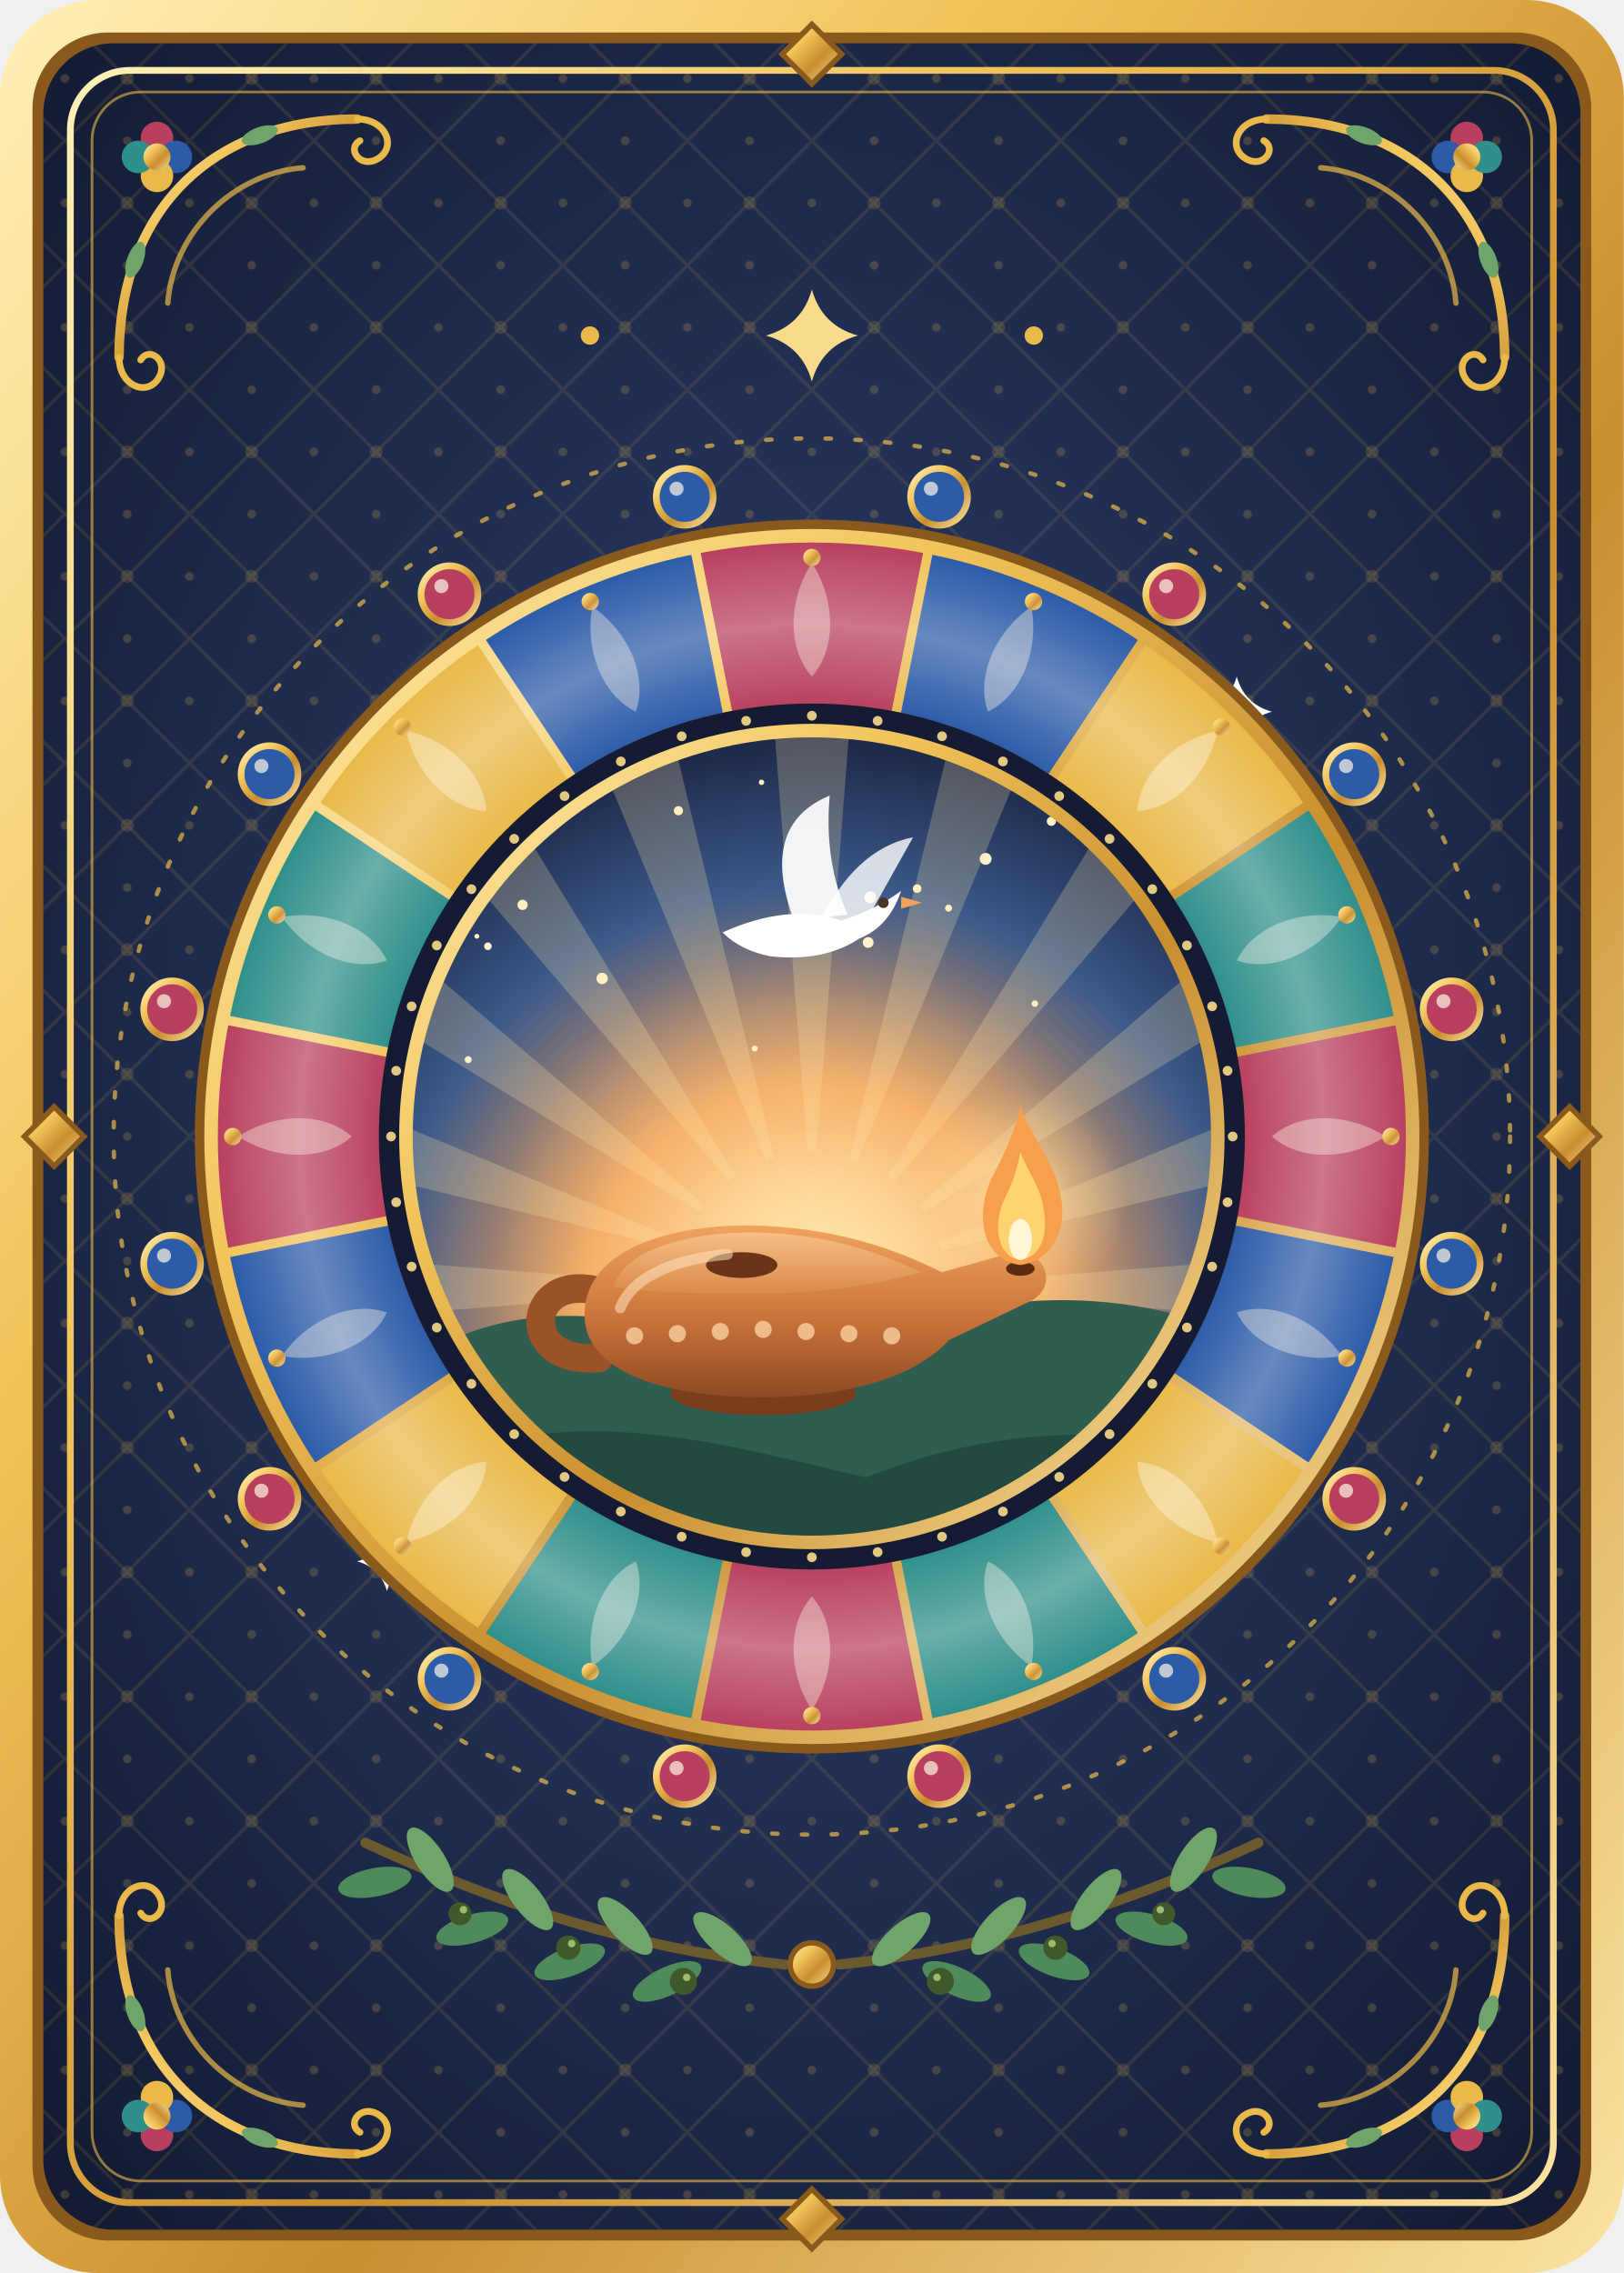
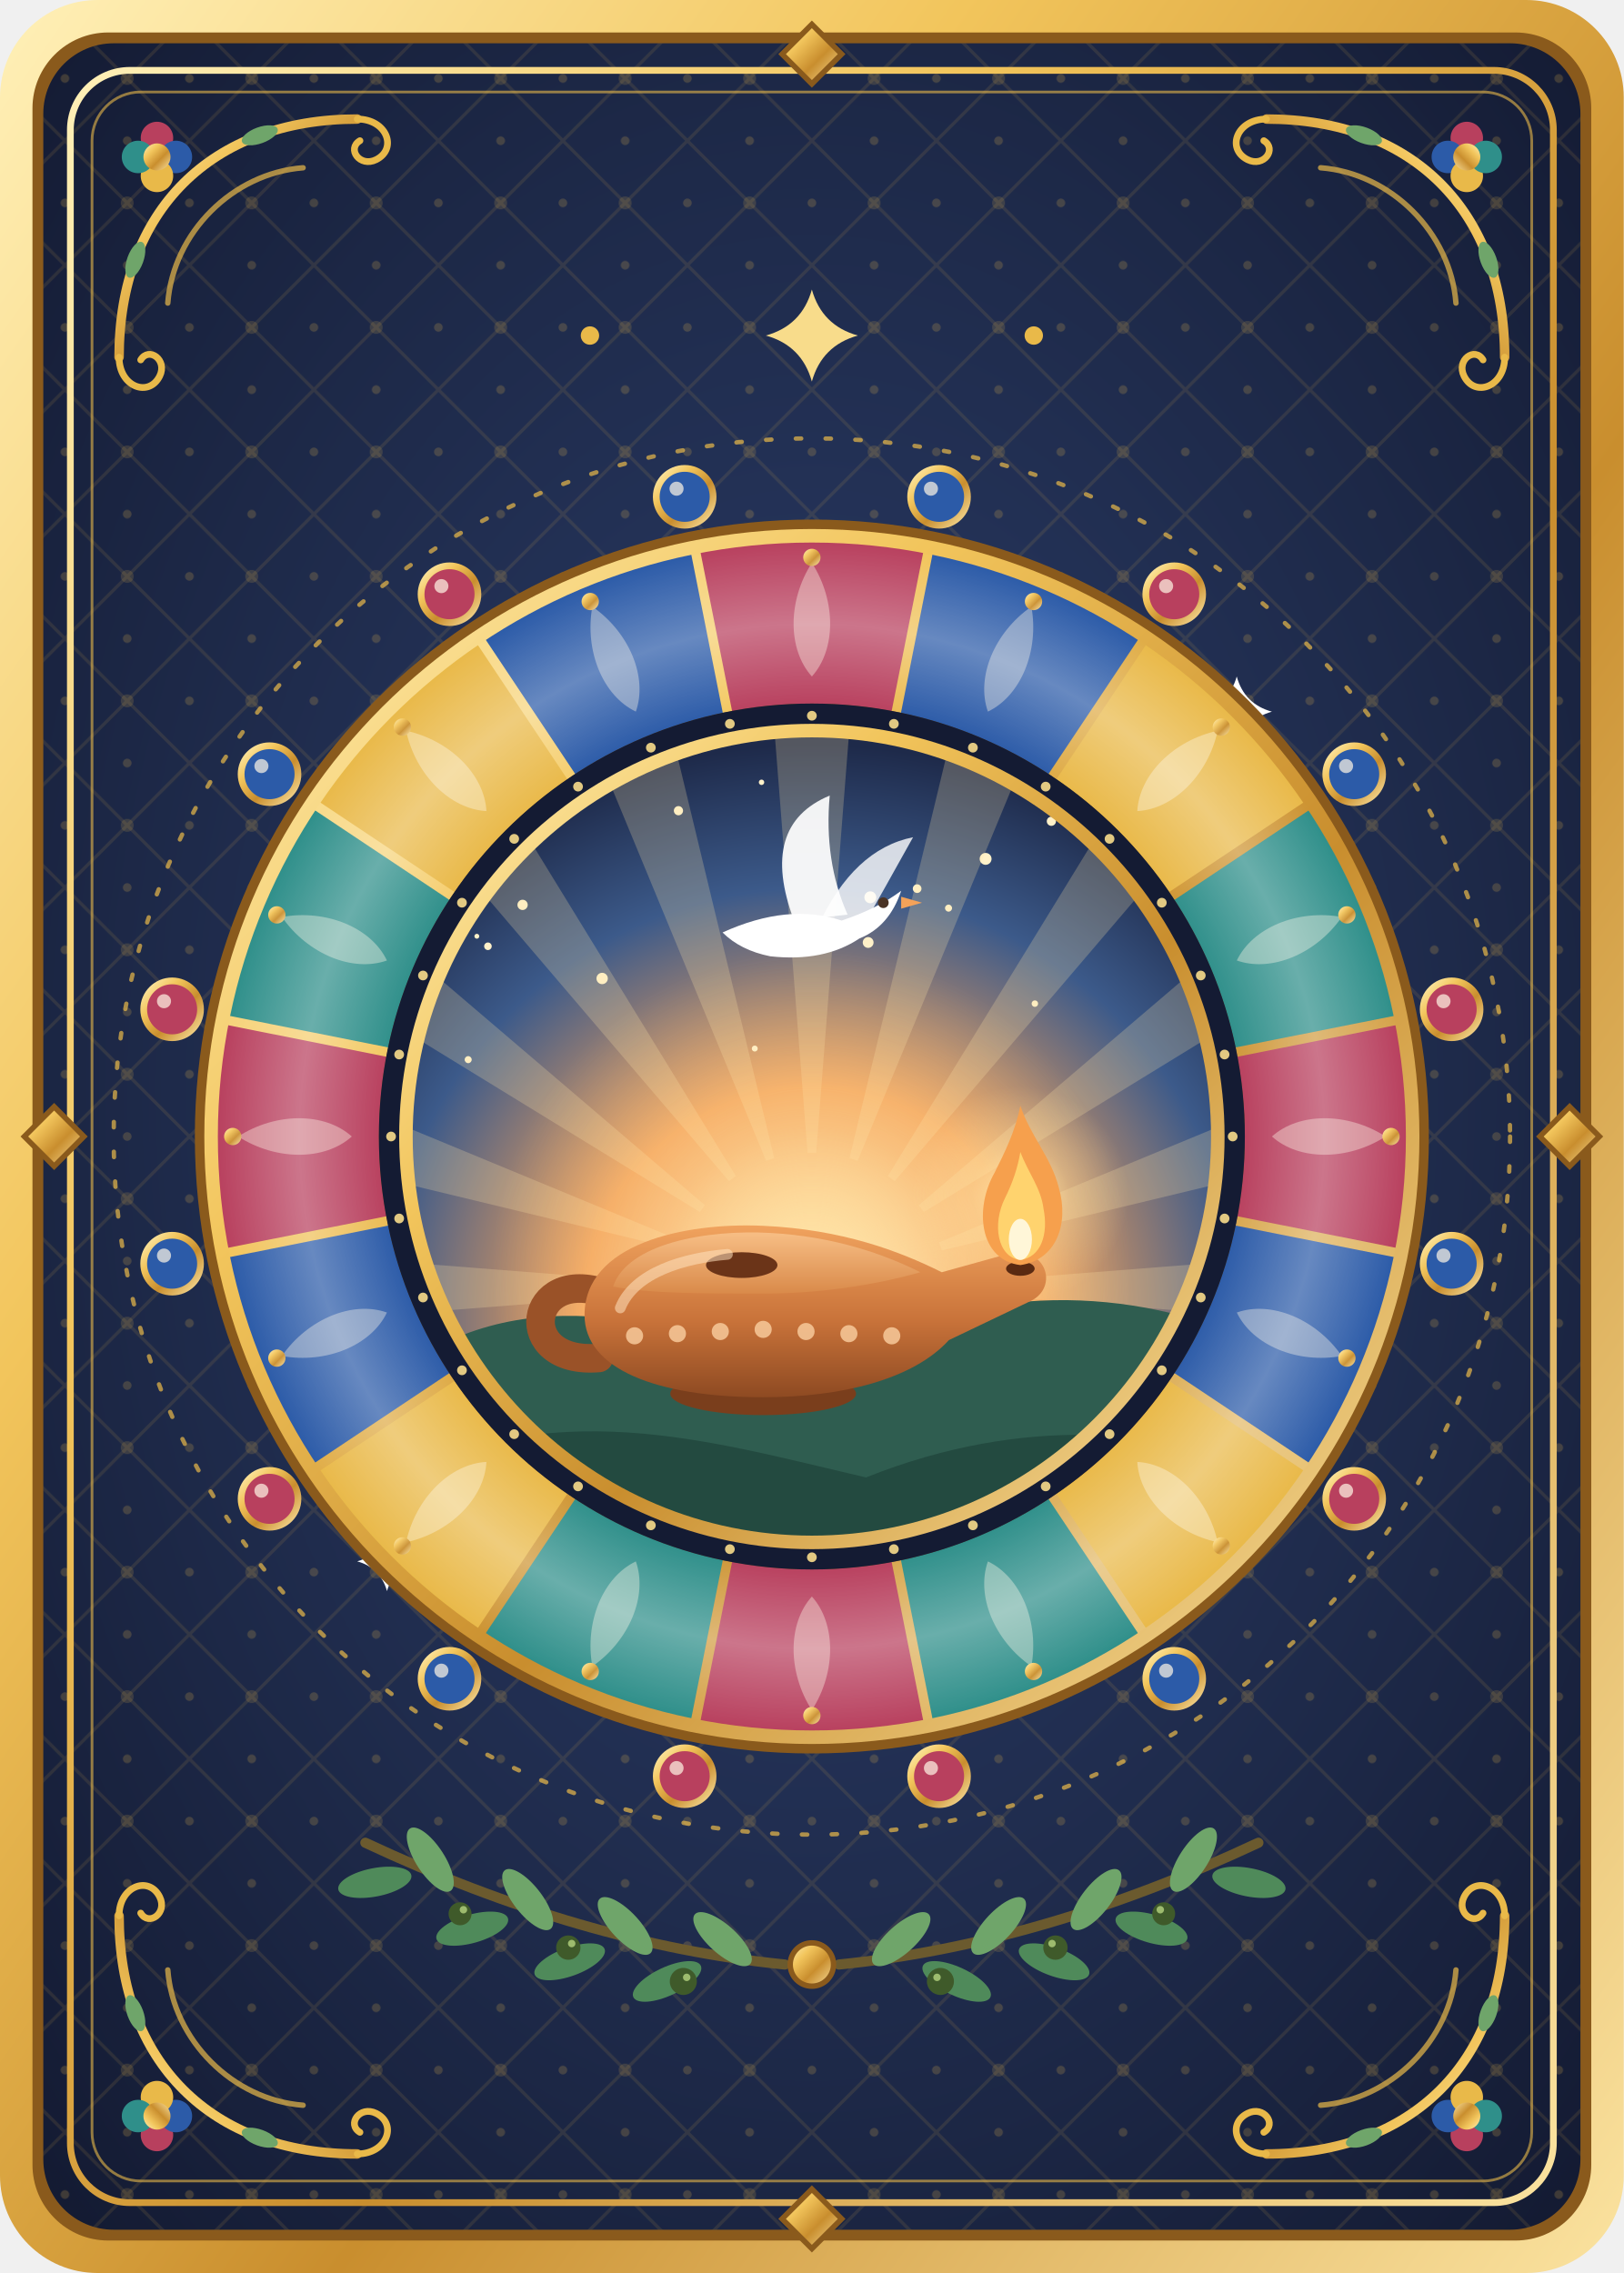
<svg xmlns="http://www.w3.org/2000/svg" viewBox="0 0 600 840" width="600" height="840">
  <style>
  .tw{animation:tw 3.2s ease-in-out infinite}
  .tw2{animation:tw 4.6s ease-in-out infinite .8s}
  .tw3{animation:tw 2.6s ease-in-out infinite 1.6s}
  .fl{transform-box:fill-box;transform-origin:50% 100%;animation:fl 1.6s ease-in-out infinite}
  .glow{animation:gl 3.4s ease-in-out infinite}
  .drift{animation:dr 14s ease-in-out infinite alternate}
  .bob{transform-box:fill-box;transform-origin:50% 50%;animation:bob 5s ease-in-out infinite}
  .shim{animation:sh 7s ease-in-out infinite 1s}
  .spin{transform-box:fill-box;transform-origin:50% 50%;animation:spin 40s linear infinite}
  @keyframes tw{0%,100%{opacity:1}50%{opacity:.35}}
  @keyframes fl{0%,100%{transform:scale(1,1) rotate(0)}30%{transform:scale(.94,1.07) rotate(-2deg)}65%{transform:scale(1.04,.95) rotate(2deg)}}
  @keyframes gl{0%,100%{opacity:.95}50%{opacity:.7}}
  @keyframes dr{from{transform:translateX(-18px)}to{transform:translateX(18px)}}
  @keyframes bob{0%,100%{transform:translateY(0)}50%{transform:translateY(-6px)}}
  @keyframes sh{0%{transform:translateX(0) skewX(-18deg)}28%,100%{transform:translateX(1000px) skewX(-18deg)}}
  @keyframes spin{to{transform:rotate(360deg)}}
  @media (prefers-reduced-motion:reduce){.tw,.tw2,.tw3,.fl,.glow,.drift,.bob,.shim,.spin{animation:none}.shim{opacity:0}}
</style>
  <defs>
    <radialGradient id="cb_bg" cx="0.5" cy="0.48" r="0.7">
      <stop offset="0" stop-color="#2C3E6B" />
      <stop offset="0.6" stop-color="#1E2A4A" />
      <stop offset="1" stop-color="#141B33" />
    </radialGradient>
    <linearGradient id="cb_gd" x1="0" y1="0" x2="1" y2="1">
      <stop offset="0" stop-color="#FFF0B8" />
      <stop offset="0.3" stop-color="#F2C55C" />
      <stop offset="0.6" stop-color="#C98E2E" />
      <stop offset="1" stop-color="#FBE3A0" />
    </linearGradient>
    <radialGradient id="cb_em" cx="0.5" cy="0.72" r="0.7">
      <stop offset="0" stop-color="#FFE3AE" />
      <stop offset="0.4" stop-color="#F4A259" />
      <stop offset="0.75" stop-color="#3C5A8A" />
      <stop offset="1" stop-color="#1E2A4A" />
    </radialGradient>
    <radialGradient id="cb_fg" cx="0.5" cy="0.5" r="0.5">
      <stop offset="0" stop-color="#FFE6A8" stop-opacity="0.95" />
      <stop offset="0.45" stop-color="#FFE6A8" stop-opacity="0.332" />
      <stop offset="1" stop-color="#FFE6A8" stop-opacity="0" />
    </radialGradient>
    <radialGradient id="cb_sh" cx="0.5" cy="0.5" r="0.5">
      <stop offset="0" stop-color="#FFFFFF" stop-opacity="0" />
      <stop offset="0.72" stop-color="#FFFFFF" stop-opacity="0" />
      <stop offset="0.86" stop-color="#FFFFFF" stop-opacity="0.28" />
      <stop offset="1" stop-color="#FFFFFF" stop-opacity="0" />
    </radialGradient>
    <clipPath id="cb_ec">
      <circle cx="300" cy="420" r="150" />
    </clipPath>
    <pattern id="cb_pt" x="300" y="420" width="46" height="46" patternUnits="userSpaceOnUse">
      <path d="M0,0 L46,46 M46,0 L0,46" stroke="#E9B949" stroke-width="1.2" opacity=".11" />
      <circle cx="23" cy="0" r="1.6" fill="#E9B949" opacity=".2" />
      <circle cx="0" cy="23" r="1.6" fill="#E9B949" opacity=".2" />
      <circle cx="46" cy="23" r="1.6" fill="#E9B949" opacity=".2" />
      <circle cx="23" cy="46" r="1.6" fill="#E9B949" opacity=".2" />
      <circle cx="23" cy="23" r="2.4" fill="#E9B949" opacity=".16" />
    </pattern>
+     <g id="cb_cn">
+       <path d="M44,132 C44,78 78,44 132,44" fill="none" stroke="url(#cb_gd)" stroke-width="3.5" stroke-linecap="round" />
+       <path d="M62,112 C64,86 86,64 112,62" fill="none" stroke="#E9B949" stroke-width="2" stroke-linecap="round" opacity=".7" />
+       <path d="M132,44 c11,0 15,11 7,15 c-6,3 -11,-4 -6,-7" fill="none" stroke="#E9B949" stroke-width="2.5" stroke-linecap="round" />
+       <path d="M44,132 c0,11 11,15 15,7 c3,-6 -4,-11 -7,-6" fill="none" stroke="#E9B949" stroke-width="2.5" stroke-linecap="round" />
+       <ellipse cx="96" cy="50" rx="7" ry="3" fill="#6FA56A" transform="rotate(-20 96 50)" />
+       <ellipse cx="50" cy="96" rx="7" ry="3" fill="#6FA56A" transform="rotate(-70 50 96)" />
+       <circle cx="58" cy="51" r="6" fill="#B8405E" />
+       <circle cx="65" cy="58" r="6" fill="#2C5BA8" />
+       <circle cx="58" cy="65" r="6" fill="#E9B949" />
+       <circle cx="51" cy="58" r="6" fill="#2F8F8A" />
+       <circle cx="58" cy="58" r="5" fill="url(#cb_gd)" />
+     </g>
    <linearGradient id="cb_lb" x1="0" y1="0" x2="0" y2="1">
      <stop offset="0" stop-color="#F0A35E" />
      <stop offset="0.55" stop-color="#C9733A" />
      <stop offset="1" stop-color="#8E4A22" />
    </linearGradient>
    <linearGradient id="cb_lt" x1="0" y1="0" x2="0" y2="1">
      <stop offset="0" stop-color="#F7BE85" />
      <stop offset="1" stop-color="#D98A4A" />
    </linearGradient>
  </defs>
  <style>.cb_spin{transform-box:fill-box;transform-origin:50% 50%;animation:cb_spink 70s linear infinite}@keyframes cb_spink{to{transform:rotate(360deg)}}@media (prefers-reduced-motion:reduce){.cb_spin{animation:none}}</style>
  <rect width="600" height="840" rx="36" fill="url(#cb_gd)" />
  <rect x="12" y="12" width="576" height="816" rx="28" fill="#8A5A1C" />
  <rect x="16" y="16" width="568" height="808" rx="26" fill="url(#cb_bg)" />
  <rect x="16" y="16" width="568" height="808" rx="26" fill="url(#cb_pt)" />
  <rect x="26" y="26" width="548" height="788" rx="22" fill="none" stroke="url(#cb_gd)" stroke-width="2.5" />
  <rect x="34" y="34" width="532" height="772" rx="18" fill="none" stroke="#E9B949" stroke-width="1" opacity=".6" />
-   <g>
-     <path d="M44,132 C44,78 78,44 132,44" fill="none" stroke="url(#cb_gd)" stroke-width="3.5" stroke-linecap="round" />
-     <path d="M62,112 C64,86 86,64 112,62" fill="none" stroke="#E9B949" stroke-width="2" stroke-linecap="round" opacity=".7" />
-     <path d="M132,44 c11,0 15,11 7,15 c-6,3 -11,-4 -6,-7" fill="none" stroke="#E9B949" stroke-width="2.5" stroke-linecap="round" />
-     <path d="M44,132 c0,11 11,15 15,7 c3,-6 -4,-11 -7,-6" fill="none" stroke="#E9B949" stroke-width="2.5" stroke-linecap="round" />
-     <ellipse cx="96" cy="50" rx="7" ry="3" fill="#6FA56A" transform="rotate(-20 96 50)" />
-     <ellipse cx="50" cy="96" rx="7" ry="3" fill="#6FA56A" transform="rotate(-70 50 96)" />
-     <circle cx="58" cy="51" r="6" fill="#B8405E" />
-     <circle cx="65" cy="58" r="6" fill="#2C5BA8" />
-     <circle cx="58" cy="65" r="6" fill="#E9B949" />
-     <circle cx="51" cy="58" r="6" fill="#2F8F8A" />
-     <circle cx="58" cy="58" r="5" fill="url(#cb_gd)" />
-   </g>
-   <g transform="translate(600,0) scale(-1,1)">
-     <path d="M44,132 C44,78 78,44 132,44" fill="none" stroke="url(#cb_gd)" stroke-width="3.5" stroke-linecap="round" />
-     <path d="M62,112 C64,86 86,64 112,62" fill="none" stroke="#E9B949" stroke-width="2" stroke-linecap="round" opacity=".7" />
-     <path d="M132,44 c11,0 15,11 7,15 c-6,3 -11,-4 -6,-7" fill="none" stroke="#E9B949" stroke-width="2.5" stroke-linecap="round" />
-     <path d="M44,132 c0,11 11,15 15,7 c3,-6 -4,-11 -7,-6" fill="none" stroke="#E9B949" stroke-width="2.5" stroke-linecap="round" />
-     <ellipse cx="96" cy="50" rx="7" ry="3" fill="#6FA56A" transform="rotate(-20 96 50)" />
-     <ellipse cx="50" cy="96" rx="7" ry="3" fill="#6FA56A" transform="rotate(-70 50 96)" />
-     <circle cx="58" cy="51" r="6" fill="#B8405E" />
-     <circle cx="65" cy="58" r="6" fill="#2C5BA8" />
-     <circle cx="58" cy="65" r="6" fill="#E9B949" />
-     <circle cx="51" cy="58" r="6" fill="#2F8F8A" />
-     <circle cx="58" cy="58" r="5" fill="url(#cb_gd)" />
-   </g>
-   <g transform="translate(0,840) scale(1,-1)">
-     <path d="M44,132 C44,78 78,44 132,44" fill="none" stroke="url(#cb_gd)" stroke-width="3.5" stroke-linecap="round" />
-     <path d="M62,112 C64,86 86,64 112,62" fill="none" stroke="#E9B949" stroke-width="2" stroke-linecap="round" opacity=".7" />
-     <path d="M132,44 c11,0 15,11 7,15 c-6,3 -11,-4 -6,-7" fill="none" stroke="#E9B949" stroke-width="2.5" stroke-linecap="round" />
-     <path d="M44,132 c0,11 11,15 15,7 c3,-6 -4,-11 -7,-6" fill="none" stroke="#E9B949" stroke-width="2.5" stroke-linecap="round" />
-     <ellipse cx="96" cy="50" rx="7" ry="3" fill="#6FA56A" transform="rotate(-20 96 50)" />
-     <ellipse cx="50" cy="96" rx="7" ry="3" fill="#6FA56A" transform="rotate(-70 50 96)" />
-     <circle cx="58" cy="51" r="6" fill="#B8405E" />
-     <circle cx="65" cy="58" r="6" fill="#2C5BA8" />
-     <circle cx="58" cy="65" r="6" fill="#E9B949" />
-     <circle cx="51" cy="58" r="6" fill="#2F8F8A" />
-     <circle cx="58" cy="58" r="5" fill="url(#cb_gd)" />
-   </g>
-   <g transform="translate(600,840) scale(-1,-1)">
-     <path d="M44,132 C44,78 78,44 132,44" fill="none" stroke="url(#cb_gd)" stroke-width="3.5" stroke-linecap="round" />
-     <path d="M62,112 C64,86 86,64 112,62" fill="none" stroke="#E9B949" stroke-width="2" stroke-linecap="round" opacity=".7" />
-     <path d="M132,44 c11,0 15,11 7,15 c-6,3 -11,-4 -6,-7" fill="none" stroke="#E9B949" stroke-width="2.5" stroke-linecap="round" />
-     <path d="M44,132 c0,11 11,15 15,7 c3,-6 -4,-11 -7,-6" fill="none" stroke="#E9B949" stroke-width="2.5" stroke-linecap="round" />
-     <ellipse cx="96" cy="50" rx="7" ry="3" fill="#6FA56A" transform="rotate(-20 96 50)" />
-     <ellipse cx="50" cy="96" rx="7" ry="3" fill="#6FA56A" transform="rotate(-70 50 96)" />
-     <circle cx="58" cy="51" r="6" fill="#B8405E" />
-     <circle cx="65" cy="58" r="6" fill="#2C5BA8" />
-     <circle cx="58" cy="65" r="6" fill="#E9B949" />
-     <circle cx="51" cy="58" r="6" fill="#2F8F8A" />
-     <circle cx="58" cy="58" r="5" fill="url(#cb_gd)" />
-   </g>
+   <use href="#cb_cn" />
+   <use href="#cb_cn" transform="translate(600,0) scale(-1,1)" />
+   <use href="#cb_cn" transform="translate(0,840) scale(1,-1)" />
+   <use href="#cb_cn" transform="translate(600,840) scale(-1,-1)" />
  <path d="M300,9 l11,11 l-11,11 l-11,-11z" fill="url(#cb_gd)" stroke="#8A5A1C" stroke-width="2" />
  <path d="M300,809 l11,11 l-11,11 l-11,-11z" fill="url(#cb_gd)" stroke="#8A5A1C" stroke-width="2" />
  <path d="M20,409 l11,11 l-11,11 l-11,-11z" fill="url(#cb_gd)" stroke="#8A5A1C" stroke-width="2" />
  <path d="M580,409 l11,11 l-11,11 l-11,-11z" fill="url(#cb_gd)" stroke="#8A5A1C" stroke-width="2" />
  <path d="M300.0,107.0 Q303.7,120.3 317.0,124.0 Q303.7,127.7 300.0,141.0 Q296.3,127.7 283.0,124.0 Q296.3,120.3 300.0,107.0 Z" fill="#F8DC8B" class="tw" />
  <path d="M226,124 H270 M330,124 H374" stroke="url(#cb_gd)" stroke-width="2.5" stroke-linecap="round" />
  <circle cx="218" cy="124" r="3.4" fill="#E9B949" />
  <circle cx="382" cy="124" r="3.4" fill="#E9B949" />
  <path d="M457.0,250.0 Q459.8,260.2 470.0,263.0 Q459.8,265.9 457.0,276.0 Q454.1,265.9 444.0,263.0 Q454.1,260.2 457.0,250.0 Z" fill="#FFFFFF" class="tw2" />
  <path d="M143.0,566.0 Q145.4,574.6 154.0,577.0 Q145.4,579.4 143.0,588.0 Q140.6,579.4 132.0,577.0 Q140.6,574.6 143.0,566.0 Z" fill="#FFFFFF" class="tw3" />
  <g transform="translate(290,726) scale(-1.25,1.25)">
    <path d="M0,0 Q60,-6 124,-36" fill="none" stroke="#6B5A2E" stroke-width="3" stroke-linecap="round" />
    <ellipse cx="18.4" cy="-7.5" rx="11" ry="4.2" transform="rotate(-42 18.4 -7.5)" fill="#6FA56A" />
    <ellipse cx="34.8" cy="5.0" rx="11" ry="4.2" transform="rotate(25 34.8 5.0)" fill="#4F8A5A" />
    <ellipse cx="47.2" cy="-11.4" rx="11" ry="4.2" transform="rotate(-47 47.2 -11.4)" fill="#6FA56A" />
    <ellipse cx="63.6" cy="-0.8" rx="11" ry="4.2" transform="rotate(20 63.6 -0.8)" fill="#4F8A5A" />
    <ellipse cx="76.0" cy="-19.2" rx="11" ry="4.2" transform="rotate(-52 76.0 -19.2)" fill="#6FA56A" />
    <ellipse cx="92.4" cy="-10.6" rx="11" ry="4.2" transform="rotate(16 92.4 -10.6)" fill="#4F8A5A" />
    <ellipse cx="104.8" cy="-31.0" rx="11" ry="4.2" transform="rotate(-57 104.8 -31.0)" fill="#6FA56A" />
    <ellipse cx="121.2" cy="-24.3" rx="11" ry="4.2" transform="rotate(11 121.2 -24.3)" fill="#4F8A5A" />
    <circle cx="30" cy="5" r="4" fill="#3F5A2A" />
    <circle cx="29" cy="3.8" r="1.1" fill="#9DBB6E" />
    <circle cx="64" cy="-5" r="3.6" fill="#3F5A2A" />
    <circle cx="63" cy="-6.2" r="1.1" fill="#9DBB6E" />
    <circle cx="96" cy="-15" r="3.4" fill="#3F5A2A" />
    <circle cx="95" cy="-16.2" r="1.1" fill="#9DBB6E" />
  </g>
  <g transform="translate(310,726) scale(1.25)">
    <path d="M0,0 Q60,-6 124,-36" fill="none" stroke="#6B5A2E" stroke-width="3" stroke-linecap="round" />
    <ellipse cx="18.4" cy="-7.5" rx="11" ry="4.2" transform="rotate(-42 18.4 -7.5)" fill="#6FA56A" />
    <ellipse cx="34.8" cy="5.0" rx="11" ry="4.2" transform="rotate(25 34.8 5.0)" fill="#4F8A5A" />
    <ellipse cx="47.2" cy="-11.4" rx="11" ry="4.2" transform="rotate(-47 47.2 -11.4)" fill="#6FA56A" />
    <ellipse cx="63.6" cy="-0.8" rx="11" ry="4.2" transform="rotate(20 63.6 -0.8)" fill="#4F8A5A" />
    <ellipse cx="76.0" cy="-19.2" rx="11" ry="4.2" transform="rotate(-52 76.0 -19.2)" fill="#6FA56A" />
    <ellipse cx="92.4" cy="-10.6" rx="11" ry="4.2" transform="rotate(16 92.4 -10.6)" fill="#4F8A5A" />
    <ellipse cx="104.8" cy="-31.0" rx="11" ry="4.2" transform="rotate(-57 104.8 -31.0)" fill="#6FA56A" />
    <ellipse cx="121.2" cy="-24.3" rx="11" ry="4.2" transform="rotate(11 121.2 -24.3)" fill="#4F8A5A" />
    <circle cx="30" cy="5" r="4" fill="#3F5A2A" />
    <circle cx="29" cy="3.8" r="1.1" fill="#9DBB6E" />
    <circle cx="64" cy="-5" r="3.6" fill="#3F5A2A" />
    <circle cx="63" cy="-6.2" r="1.1" fill="#9DBB6E" />
    <circle cx="96" cy="-15" r="3.4" fill="#3F5A2A" />
    <circle cx="95" cy="-16.2" r="1.1" fill="#9DBB6E" />
  </g>
  <circle cx="300" cy="726" r="8" fill="url(#cb_gd)" stroke="#8A5A1C" stroke-width="2" />
  <circle cx="300" cy="420" r="228" fill="#8A5A1C" />
  <path d="M268.8,263.1 L256.7,202.3 A222,222 0 0,1 343.3,202.3 L331.2,263.1 A160,160 0 0,0 268.8,263.1Z" fill="#B8405E" />
  <path d="M331.2,263.1 L343.3,202.3 A222,222 0 0,1 423.3,235.4 L388.9,287.0 A160,160 0 0,0 331.2,263.1Z" fill="#2C5BA8" />
  <path d="M388.9,287.0 L423.3,235.4 A222,222 0 0,1 484.6,296.7 L433.0,331.1 A160,160 0 0,0 388.9,287.0Z" fill="#E9B949" />
  <path d="M433.0,331.1 L484.6,296.7 A222,222 0 0,1 517.7,376.7 L456.9,388.8 A160,160 0 0,0 433.0,331.1Z" fill="#2F8F8A" />
  <path d="M456.9,388.8 L517.7,376.7 A222,222 0 0,1 517.7,463.3 L456.9,451.2 A160,160 0 0,0 456.9,388.8Z" fill="#B8405E" />
  <path d="M456.9,451.2 L517.7,463.3 A222,222 0 0,1 484.6,543.3 L433.0,508.9 A160,160 0 0,0 456.9,451.2Z" fill="#2C5BA8" />
  <path d="M433.0,508.9 L484.6,543.3 A222,222 0 0,1 423.3,604.6 L388.9,553.0 A160,160 0 0,0 433.0,508.9Z" fill="#E9B949" />
  <path d="M388.9,553.0 L423.3,604.6 A222,222 0 0,1 343.3,637.7 L331.2,576.9 A160,160 0 0,0 388.9,553.0Z" fill="#2F8F8A" />
  <path d="M331.2,576.9 L343.3,637.7 A222,222 0 0,1 256.7,637.7 L268.8,576.9 A160,160 0 0,0 331.2,576.9Z" fill="#B8405E" />
  <path d="M268.8,576.9 L256.7,637.7 A222,222 0 0,1 176.7,604.6 L211.1,553.0 A160,160 0 0,0 268.8,576.9Z" fill="#2F8F8A" />
  <path d="M211.1,553.0 L176.7,604.6 A222,222 0 0,1 115.4,543.3 L167.0,508.9 A160,160 0 0,0 211.1,553.0Z" fill="#E9B949" />
  <path d="M167.0,508.9 L115.4,543.3 A222,222 0 0,1 82.3,463.3 L143.1,451.2 A160,160 0 0,0 167.0,508.9Z" fill="#2C5BA8" />
  <path d="M143.1,451.2 L82.3,463.3 A222,222 0 0,1 82.3,376.7 L143.1,388.8 A160,160 0 0,0 143.1,451.2Z" fill="#B8405E" />
  <path d="M143.1,388.8 L82.3,376.7 A222,222 0 0,1 115.4,296.7 L167.0,331.1 A160,160 0 0,0 143.1,388.8Z" fill="#2F8F8A" />
  <path d="M167.0,331.1 L115.4,296.7 A222,222 0 0,1 176.7,235.4 L211.1,287.0 A160,160 0 0,0 167.0,331.1Z" fill="#E9B949" />
  <path d="M211.1,287.0 L176.7,235.4 A222,222 0 0,1 256.7,202.3 L268.8,263.1 A160,160 0 0,0 211.1,287.0Z" fill="#2C5BA8" />
  <path d="M300.0,208.0 C309.0,222.0 309.0,240.0 300.0,250.0 C291.0,240.0 291.0,222.0 300.0,208.0Z" transform="rotate(0.0 300.0 230.0)" fill="#FFF6E5" opacity=".38" />
  <circle cx="300.0" cy="206.0" r="3.2" fill="url(#cb_gd)" />
  <path d="M372.7,222.5 C381.7,236.5 381.7,254.5 372.7,264.5 C363.7,254.5 363.7,236.5 372.7,222.5Z" transform="rotate(22.5 372.7 244.5)" fill="#FFF6E5" opacity=".38" />
  <circle cx="381.9" cy="222.3" r="3.2" fill="url(#cb_gd)" />
  <path d="M434.4,263.6 C443.4,277.6 443.4,295.6 434.4,305.6 C425.4,295.6 425.4,277.6 434.4,263.6Z" transform="rotate(45.0 434.4 285.6)" fill="#FFF6E5" opacity=".38" />
  <circle cx="451.3" cy="268.7" r="3.2" fill="url(#cb_gd)" />
  <path d="M475.5,325.3 C484.5,339.3 484.5,357.3 475.5,367.3 C466.5,357.3 466.5,339.3 475.5,325.3Z" transform="rotate(67.5 475.5 347.3)" fill="#FFF6E5" opacity=".38" />
  <circle cx="497.7" cy="338.1" r="3.2" fill="url(#cb_gd)" />
  <path d="M490.0,398.0 C499.0,412.0 499.0,430.0 490.0,440.0 C481.0,430.0 481.0,412.0 490.0,398.0Z" transform="rotate(90.0 490.0 420.0)" fill="#FFF6E5" opacity=".38" />
  <circle cx="514.0" cy="420.0" r="3.2" fill="url(#cb_gd)" />
  <path d="M475.5,470.7 C484.5,484.7 484.5,502.7 475.5,512.7 C466.5,502.7 466.5,484.7 475.5,470.7Z" transform="rotate(112.5 475.5 492.7)" fill="#FFF6E5" opacity=".38" />
  <circle cx="497.7" cy="501.9" r="3.2" fill="url(#cb_gd)" />
  <path d="M434.4,532.4 C443.4,546.4 443.4,564.4 434.4,574.4 C425.4,564.4 425.4,546.4 434.4,532.4Z" transform="rotate(135.0 434.4 554.4)" fill="#FFF6E5" opacity=".38" />
  <circle cx="451.3" cy="571.3" r="3.2" fill="url(#cb_gd)" />
  <path d="M372.7,573.5 C381.7,587.5 381.7,605.5 372.7,615.5 C363.7,605.5 363.7,587.5 372.7,573.5Z" transform="rotate(157.5 372.7 595.5)" fill="#FFF6E5" opacity=".38" />
  <circle cx="381.9" cy="617.7" r="3.2" fill="url(#cb_gd)" />
  <path d="M300.0,588.0 C309.0,602.0 309.0,620.0 300.0,630.0 C291.0,620.0 291.0,602.0 300.0,588.0Z" transform="rotate(180.0 300.0 610.0)" fill="#FFF6E5" opacity=".38" />
  <circle cx="300.0" cy="634.0" r="3.2" fill="url(#cb_gd)" />
  <path d="M227.3,573.5 C236.3,587.5 236.3,605.5 227.3,615.5 C218.3,605.5 218.3,587.5 227.3,573.5Z" transform="rotate(202.5 227.3 595.5)" fill="#FFF6E5" opacity=".38" />
  <circle cx="218.1" cy="617.7" r="3.2" fill="url(#cb_gd)" />
  <path d="M165.6,532.4 C174.6,546.4 174.6,564.4 165.6,574.4 C156.6,564.4 156.6,546.4 165.6,532.4Z" transform="rotate(225.0 165.6 554.4)" fill="#FFF6E5" opacity=".38" />
  <circle cx="148.7" cy="571.3" r="3.2" fill="url(#cb_gd)" />
  <path d="M124.5,470.7 C133.5,484.7 133.5,502.7 124.5,512.7 C115.5,502.7 115.5,484.7 124.5,470.7Z" transform="rotate(247.5 124.5 492.7)" fill="#FFF6E5" opacity=".38" />
  <circle cx="102.3" cy="501.9" r="3.2" fill="url(#cb_gd)" />
  <path d="M110.0,398.0 C119.0,412.0 119.0,430.0 110.0,440.0 C101.0,430.0 101.0,412.0 110.0,398.0Z" transform="rotate(270.0 110.0 420.0)" fill="#FFF6E5" opacity=".38" />
  <circle cx="86.0" cy="420.0" r="3.2" fill="url(#cb_gd)" />
  <path d="M124.5,325.3 C133.5,339.3 133.5,357.3 124.5,367.3 C115.5,357.3 115.5,339.3 124.5,325.3Z" transform="rotate(292.5 124.5 347.3)" fill="#FFF6E5" opacity=".38" />
  <circle cx="102.3" cy="338.1" r="3.2" fill="url(#cb_gd)" />
  <path d="M165.6,263.6 C174.6,277.6 174.6,295.6 165.6,305.6 C156.6,295.6 156.6,277.6 165.6,263.6Z" transform="rotate(315.0 165.6 285.6)" fill="#FFF6E5" opacity=".38" />
  <circle cx="148.7" cy="268.7" r="3.2" fill="url(#cb_gd)" />
  <path d="M227.3,222.5 C236.3,236.5 236.3,254.5 227.3,264.5 C218.3,254.5 218.3,236.5 227.3,222.5Z" transform="rotate(337.5 227.3 244.5)" fill="#FFF6E5" opacity=".38" />
  <circle cx="218.1" cy="222.3" r="3.2" fill="url(#cb_gd)" />
  <path d="M268.8,263.1L256.7,202.3M331.2,263.1L343.3,202.3M388.9,287.0L423.3,235.4M433.0,331.1L484.6,296.7M456.9,388.8L517.7,376.7M456.9,451.2L517.7,463.3M433.0,508.9L484.6,543.3M388.9,553.0L423.3,604.6M331.2,576.9L343.3,637.7M268.8,576.9L256.7,637.7M211.1,553.0L176.7,604.6M167.0,508.9L115.4,543.3M143.1,451.2L82.3,463.3M143.1,388.8L82.3,376.7M167.0,331.1L115.4,296.7M211.1,287.0L176.7,235.4" stroke="url(#cb_gd)" stroke-width="3.5" />
  <circle cx="300" cy="420" r="222" fill="none" stroke="url(#cb_gd)" stroke-width="5" />
  <circle cx="300" cy="420" r="222" fill="url(#cb_sh)" class="glow" />
  <circle cx="347.0" cy="183.6" r="10.5" fill="#2C5BA8" stroke="url(#cb_gd)" stroke-width="2.5" />
  <circle cx="344.0" cy="180.6" r="2.6" fill="#FFF6E5" opacity=".7" />
  <circle cx="433.9" cy="219.6" r="10.5" fill="#B8405E" stroke="url(#cb_gd)" stroke-width="2.5" />
  <circle cx="430.9" cy="216.6" r="2.6" fill="#FFF6E5" opacity=".7" />
  <circle cx="500.4" cy="286.1" r="10.5" fill="#2C5BA8" stroke="url(#cb_gd)" stroke-width="2.5" />
  <circle cx="497.4" cy="283.1" r="2.6" fill="#FFF6E5" opacity=".7" />
  <circle cx="536.4" cy="373.0" r="10.5" fill="#B8405E" stroke="url(#cb_gd)" stroke-width="2.5" />
  <circle cx="533.4" cy="370.0" r="2.6" fill="#FFF6E5" opacity=".7" />
  <circle cx="536.4" cy="467.0" r="10.5" fill="#2C5BA8" stroke="url(#cb_gd)" stroke-width="2.5" />
  <circle cx="533.4" cy="464.0" r="2.6" fill="#FFF6E5" opacity=".7" />
  <circle cx="500.4" cy="553.9" r="10.5" fill="#B8405E" stroke="url(#cb_gd)" stroke-width="2.5" />
  <circle cx="497.4" cy="550.9" r="2.6" fill="#FFF6E5" opacity=".7" />
  <circle cx="433.9" cy="620.4" r="10.5" fill="#2C5BA8" stroke="url(#cb_gd)" stroke-width="2.5" />
  <circle cx="430.9" cy="617.4" r="2.6" fill="#FFF6E5" opacity=".7" />
  <circle cx="347.0" cy="656.4" r="10.5" fill="#B8405E" stroke="url(#cb_gd)" stroke-width="2.5" />
  <circle cx="344.0" cy="653.4" r="2.6" fill="#FFF6E5" opacity=".7" />
  <circle cx="253.0" cy="656.4" r="10.5" fill="#B8405E" stroke="url(#cb_gd)" stroke-width="2.5" />
  <circle cx="250.0" cy="653.4" r="2.6" fill="#FFF6E5" opacity=".7" />
  <circle cx="166.1" cy="620.4" r="10.5" fill="#2C5BA8" stroke="url(#cb_gd)" stroke-width="2.5" />
  <circle cx="163.1" cy="617.4" r="2.6" fill="#FFF6E5" opacity=".7" />
  <circle cx="99.6" cy="553.9" r="10.5" fill="#B8405E" stroke="url(#cb_gd)" stroke-width="2.5" />
  <circle cx="96.6" cy="550.9" r="2.6" fill="#FFF6E5" opacity=".7" />
  <circle cx="63.6" cy="467.0" r="10.5" fill="#2C5BA8" stroke="url(#cb_gd)" stroke-width="2.5" />
  <circle cx="60.6" cy="464.0" r="2.6" fill="#FFF6E5" opacity=".7" />
  <circle cx="63.6" cy="373.0" r="10.5" fill="#B8405E" stroke="url(#cb_gd)" stroke-width="2.5" />
  <circle cx="60.6" cy="370.0" r="2.6" fill="#FFF6E5" opacity=".7" />
  <circle cx="99.6" cy="286.1" r="10.5" fill="#2C5BA8" stroke="url(#cb_gd)" stroke-width="2.5" />
  <circle cx="96.6" cy="283.1" r="2.6" fill="#FFF6E5" opacity=".7" />
  <circle cx="166.1" cy="219.6" r="10.5" fill="#B8405E" stroke="url(#cb_gd)" stroke-width="2.5" />
  <circle cx="163.1" cy="216.6" r="2.6" fill="#FFF6E5" opacity=".7" />
  <circle cx="253.0" cy="183.6" r="10.5" fill="#2C5BA8" stroke="url(#cb_gd)" stroke-width="2.5" />
  <circle cx="250.0" cy="180.6" r="2.6" fill="#FFF6E5" opacity=".7" />
  <circle cx="300" cy="420" r="258" fill="none" stroke="#E9B949" stroke-width="1.6" stroke-dasharray="2 9" stroke-linecap="round" opacity=".7" />
  <circle cx="300" cy="420" r="160" fill="#141B33" />
  <g clip-path="url(#cb_ec)">
    <circle cx="300" cy="420" r="150" fill="url(#cb_em)" />
    <g fill="#FFF1C9">
      <circle cx="250.7" cy="299.6" r="1.7" />
      <circle cx="180.3" cy="349.7" r="1.4" />
      <circle cx="176.2" cy="346.0" r="0.9" />
      <circle cx="281.4" cy="289.1" r="1.0" />
      <circle cx="278.9" cy="387.5" r="1.1" />
      <circle cx="222.5" cy="361.6" r="2.1" />
      <circle cx="321.6" cy="331.6" r="2.2" />
      <circle cx="173.0" cy="391.6" r="1.3" />
      <circle cx="200.4" cy="295.3" r="1.3" />
      <circle cx="388.5" cy="303.5" r="1.7" />
      <circle cx="338.9" cy="328.4" r="1.6" />
      <circle cx="177.6" cy="287.7" r="1.2" />
      <circle cx="350.5" cy="335.6" r="1.3" />
      <circle cx="324.0" cy="338.9" r="1.3" />
      <circle cx="382.4" cy="370.9" r="1.2" />
      <circle cx="320.8" cy="348.3" r="2.0" />
      <circle cx="364.2" cy="317.4" r="2.2" />
      <circle cx="193.1" cy="334.4" r="1.9" />
    </g>
    <g transform="translate(300,476)">
      <g class="cb_spin">
        <g fill="#FFE6A8" opacity="0.24">
          <path d="M50.0,-1.6 L259.4,-18.0 L259.4,18.0 L50.0,1.6 Z" />
          <path d="M48.0,13.9 L252.2,63.1 L241.1,97.2 L47.0,16.9 Z" />
          <path d="M41.4,28.1 L220.4,137.9 L199.3,167.0 L39.5,30.6 Z" />
          <path d="M30.6,39.5 L167.0,199.3 L137.9,220.4 L28.1,41.4 Z" />
          <path d="M16.9,47.0 L97.2,241.1 L63.1,252.2 L13.9,48.0 Z" />
          <path d="M1.6,50.0 L18.0,259.4 L-18.0,259.4 L-1.6,50.0 Z" />
          <path d="M-13.9,48.0 L-63.1,252.2 L-97.2,241.1 L-16.9,47.0 Z" />
          <path d="M-28.1,41.4 L-137.9,220.4 L-167.0,199.3 L-30.6,39.5 Z" />
          <path d="M-39.5,30.6 L-199.3,167.0 L-220.4,137.9 L-41.4,28.1 Z" />
          <path d="M-47.0,16.9 L-241.1,97.2 L-252.2,63.1 L-48.0,13.9 Z" />
          <path d="M-50.0,1.6 L-259.4,18.0 L-259.4,-18.0 L-50.0,-1.6 Z" />
          <path d="M-48.0,-13.9 L-252.2,-63.1 L-241.1,-97.2 L-47.0,-16.9 Z" />
          <path d="M-41.4,-28.1 L-220.4,-137.9 L-199.3,-167.0 L-39.5,-30.6 Z" />
          <path d="M-30.6,-39.5 L-167.0,-199.3 L-137.9,-220.4 L-28.1,-41.4 Z" />
          <path d="M-16.9,-47.0 L-97.2,-241.1 L-63.1,-252.2 L-13.9,-48.0 Z" />
          <path d="M-1.6,-50.0 L-18.0,-259.4 L18.0,-259.4 L1.6,-50.0 Z" />
          <path d="M13.9,-48.0 L63.1,-252.2 L97.2,-241.1 L16.9,-47.0 Z" />
          <path d="M28.1,-41.4 L137.9,-220.4 L167.0,-199.3 L30.6,-39.5 Z" />
          <path d="M39.5,-30.6 L199.3,-167.0 L220.4,-137.9 L41.4,-28.1 Z" />
          <path d="M47.0,-16.9 L241.1,-97.2 L252.2,-63.1 L48.0,-13.9 Z" />
        </g>
      </g>
    </g>
    <circle cx="300" cy="470" r="118" fill="url(#cb_fg)" class="glow" />
    <circle cx="377.0" cy="441.5" r="40" fill="url(#cb_fg)" />
    <path d="M140,512 C190,470 245,488 300,506 C365,470 420,478 460,494 L460,580 L140,580Z" fill="#2F5D50" />
    <path d="M140,548 C205,515 260,532 320,546 C380,522 430,530 460,540 L460,580 L140,580Z" fill="#234A40" />
    <g transform="translate(282,486) scale(1.32)">
      <path d="M-44,-6 C-66,-14 -70,14 -46,12" fill="none" stroke="#9A5228" stroke-width="8" stroke-linecap="round" />
      <ellipse cx="0" cy="22" rx="26" ry="6" fill="#7A3E1C" />
      <path d="M-50,0 C-50,-20 -22,-26 0,-25 C22,-24 38,-18 50,-12 L68,-17 C79,-20 83,-8 75,-4 L52,7 C42,18 22,23 0,23 C-30,23 -50,15 -50,0Z" fill="url(#cb_lb)" />
      <path d="M-42,-8 C-38,-20 -16,-24 2,-23 C20,-22 34,-17 44,-12 C30,-8 14,-6 0,-6 C-16,-6 -32,-6 -42,-8Z" fill="url(#cb_lt)" />
      <ellipse cx="-6" cy="-14" rx="10" ry="3.6" fill="#6B3418" />
      <ellipse cx="72" cy="-13" rx="4" ry="2" fill="#5A2A12" />
      <circle cx="-36" cy="5.8" r="2.4" fill="#F7C99A" opacity=".85" />
      <circle cx="-24" cy="5.2" r="2.4" fill="#F7C99A" opacity=".85" />
      <circle cx="-12" cy="4.6" r="2.4" fill="#F7C99A" opacity=".85" />
      <circle cx="0" cy="4.0" r="2.4" fill="#F7C99A" opacity=".85" />
      <circle cx="12" cy="4.6" r="2.4" fill="#F7C99A" opacity=".85" />
      <circle cx="24" cy="5.2" r="2.4" fill="#F7C99A" opacity=".85" />
      <circle cx="36" cy="5.8" r="2.4" fill="#F7C99A" opacity=".85" />
      <path d="M-40,-2 C-36,-12 -22,-16 -10,-17" fill="none" stroke="#FFE2BE" stroke-width="3" stroke-linecap="round" opacity=".55" />
    </g>
    <g transform="translate(377.04,467.52) scale(0.95)">
      <g class="fl">
        <path d="M0,0 C-16,-2 -18,-22 -10,-36 C-6,-44 -2,-52 0,-62 C4,-50 12,-42 15,-30 C19,-16 14,-2 0,0Z" fill="#F6A04D" />
        <path d="M0,-2 C-9,-3 -11,-16 -6,-26 C-3,-32 -1,-38 0,-44 C3,-36 8,-30 9,-22 C11,-12 8,-3 0,-2Z" fill="#FFD36E" />
        <ellipse cx="0" cy="-10" rx="4.5" ry="8" fill="#FFF6D8" />
      </g>
    </g>
    <g transform="translate(300,338) scale(1.1,1.1)">
      <g class="bob">
        <path d="M-30,6 Q-8,-4 10,2 Q22,-2 30,-8 Q26,4 16,8 Q4,16 -14,14 Q-24,12 -30,6Z" fill="#FFFFFF" />
        <path d="M-6,2 Q-18,-30 6,-40 Q4,-18 12,0Z" fill="#FFFFFF" opacity=".92" />
        <path d="M2,4 Q14,-22 34,-26 Q24,-8 16,6Z" fill="#FFFFFF" opacity=".8" />
        <circle cx="24" cy="-4" r="1.8" fill="#4A3426" />
        <path d="M30,-6 L37,-4 L30,-2Z" fill="#F4A259" />
      </g>
    </g>
  </g>
  <circle cx="300" cy="420" r="150" fill="none" stroke="url(#cb_gd)" stroke-width="5" />
  <circle cx="455.5" cy="420.0" r="1.8" fill="#F8DC8B" opacity="0.9" />
-   <circle cx="453.6" cy="444.3" r="1.8" fill="#F8DC8B" opacity="0.9" />
-   <circle cx="447.9" cy="468.1" r="1.8" fill="#F8DC8B" opacity="0.9" />
-   <circle cx="438.6" cy="490.6" r="1.8" fill="#F8DC8B" opacity="0.9" />
-   <circle cx="425.8" cy="511.4" r="1.8" fill="#F8DC8B" opacity="0.9" />
+   <circle cx="452.5" cy="450.3" r="1.8" fill="#F8DC8B" opacity="0.9" />
+   <circle cx="443.7" cy="479.5" r="1.8" fill="#F8DC8B" opacity="0.9" />
+   <circle cx="429.3" cy="506.4" r="1.8" fill="#F8DC8B" opacity="0.9" />
  <circle cx="410.0" cy="530.0" r="1.8" fill="#F8DC8B" opacity="0.9" />
-   <circle cx="391.4" cy="545.8" r="1.8" fill="#F8DC8B" opacity="0.9" />
-   <circle cx="370.6" cy="558.6" r="1.8" fill="#F8DC8B" opacity="0.9" />
-   <circle cx="348.1" cy="567.9" r="1.8" fill="#F8DC8B" opacity="0.9" />
-   <circle cx="324.3" cy="573.6" r="1.8" fill="#F8DC8B" opacity="0.9" />
+   <circle cx="386.4" cy="549.3" r="1.8" fill="#F8DC8B" opacity="0.9" />
+   <circle cx="359.5" cy="563.7" r="1.8" fill="#F8DC8B" opacity="0.9" />
+   <circle cx="330.3" cy="572.5" r="1.8" fill="#F8DC8B" opacity="0.9" />
  <circle cx="300.0" cy="575.5" r="1.8" fill="#F8DC8B" opacity="0.9" />
-   <circle cx="275.7" cy="573.6" r="1.8" fill="#F8DC8B" opacity="0.9" />
-   <circle cx="251.9" cy="567.9" r="1.8" fill="#F8DC8B" opacity="0.9" />
-   <circle cx="229.4" cy="558.6" r="1.8" fill="#F8DC8B" opacity="0.9" />
-   <circle cx="208.6" cy="545.8" r="1.8" fill="#F8DC8B" opacity="0.9" />
+   <circle cx="269.7" cy="572.5" r="1.8" fill="#F8DC8B" opacity="0.9" />
+   <circle cx="240.5" cy="563.7" r="1.8" fill="#F8DC8B" opacity="0.9" />
+   <circle cx="213.6" cy="549.3" r="1.8" fill="#F8DC8B" opacity="0.9" />
  <circle cx="190.0" cy="530.0" r="1.8" fill="#F8DC8B" opacity="0.9" />
-   <circle cx="174.2" cy="511.4" r="1.8" fill="#F8DC8B" opacity="0.9" />
-   <circle cx="161.4" cy="490.6" r="1.8" fill="#F8DC8B" opacity="0.9" />
-   <circle cx="152.1" cy="468.1" r="1.8" fill="#F8DC8B" opacity="0.9" />
-   <circle cx="146.4" cy="444.3" r="1.8" fill="#F8DC8B" opacity="0.9" />
+   <circle cx="170.7" cy="506.4" r="1.8" fill="#F8DC8B" opacity="0.9" />
+   <circle cx="156.3" cy="479.5" r="1.8" fill="#F8DC8B" opacity="0.9" />
+   <circle cx="147.5" cy="450.3" r="1.8" fill="#F8DC8B" opacity="0.9" />
  <circle cx="144.5" cy="420.0" r="1.8" fill="#F8DC8B" opacity="0.9" />
-   <circle cx="146.4" cy="395.7" r="1.8" fill="#F8DC8B" opacity="0.9" />
-   <circle cx="152.1" cy="371.9" r="1.8" fill="#F8DC8B" opacity="0.9" />
-   <circle cx="161.4" cy="349.4" r="1.8" fill="#F8DC8B" opacity="0.9" />
-   <circle cx="174.2" cy="328.6" r="1.8" fill="#F8DC8B" opacity="0.9" />
+   <circle cx="147.5" cy="389.7" r="1.8" fill="#F8DC8B" opacity="0.9" />
+   <circle cx="156.3" cy="360.5" r="1.8" fill="#F8DC8B" opacity="0.9" />
+   <circle cx="170.7" cy="333.6" r="1.8" fill="#F8DC8B" opacity="0.9" />
  <circle cx="190.0" cy="310.0" r="1.8" fill="#F8DC8B" opacity="0.9" />
-   <circle cx="208.6" cy="294.2" r="1.8" fill="#F8DC8B" opacity="0.9" />
-   <circle cx="229.4" cy="281.4" r="1.8" fill="#F8DC8B" opacity="0.9" />
-   <circle cx="251.9" cy="272.1" r="1.8" fill="#F8DC8B" opacity="0.9" />
-   <circle cx="275.7" cy="266.4" r="1.8" fill="#F8DC8B" opacity="0.9" />
+   <circle cx="213.6" cy="290.7" r="1.8" fill="#F8DC8B" opacity="0.9" />
+   <circle cx="240.5" cy="276.3" r="1.8" fill="#F8DC8B" opacity="0.9" />
+   <circle cx="269.7" cy="267.5" r="1.8" fill="#F8DC8B" opacity="0.9" />
  <circle cx="300.0" cy="264.5" r="1.8" fill="#F8DC8B" opacity="0.9" />
-   <circle cx="324.3" cy="266.4" r="1.8" fill="#F8DC8B" opacity="0.9" />
-   <circle cx="348.1" cy="272.1" r="1.8" fill="#F8DC8B" opacity="0.9" />
-   <circle cx="370.6" cy="281.4" r="1.8" fill="#F8DC8B" opacity="0.9" />
-   <circle cx="391.4" cy="294.2" r="1.8" fill="#F8DC8B" opacity="0.9" />
+   <circle cx="330.3" cy="267.5" r="1.8" fill="#F8DC8B" opacity="0.9" />
+   <circle cx="359.5" cy="276.3" r="1.8" fill="#F8DC8B" opacity="0.9" />
+   <circle cx="386.4" cy="290.7" r="1.8" fill="#F8DC8B" opacity="0.9" />
  <circle cx="410.0" cy="310.0" r="1.8" fill="#F8DC8B" opacity="0.9" />
-   <circle cx="425.8" cy="328.6" r="1.8" fill="#F8DC8B" opacity="0.9" />
-   <circle cx="438.6" cy="349.4" r="1.8" fill="#F8DC8B" opacity="0.9" />
-   <circle cx="447.9" cy="371.9" r="1.8" fill="#F8DC8B" opacity="0.9" />
-   <circle cx="453.6" cy="395.7" r="1.8" fill="#F8DC8B" opacity="0.9" />
+   <circle cx="429.3" cy="333.6" r="1.8" fill="#F8DC8B" opacity="0.9" />
+   <circle cx="443.7" cy="360.5" r="1.8" fill="#F8DC8B" opacity="0.9" />
+   <circle cx="452.5" cy="389.7" r="1.8" fill="#F8DC8B" opacity="0.9" />
</svg>
